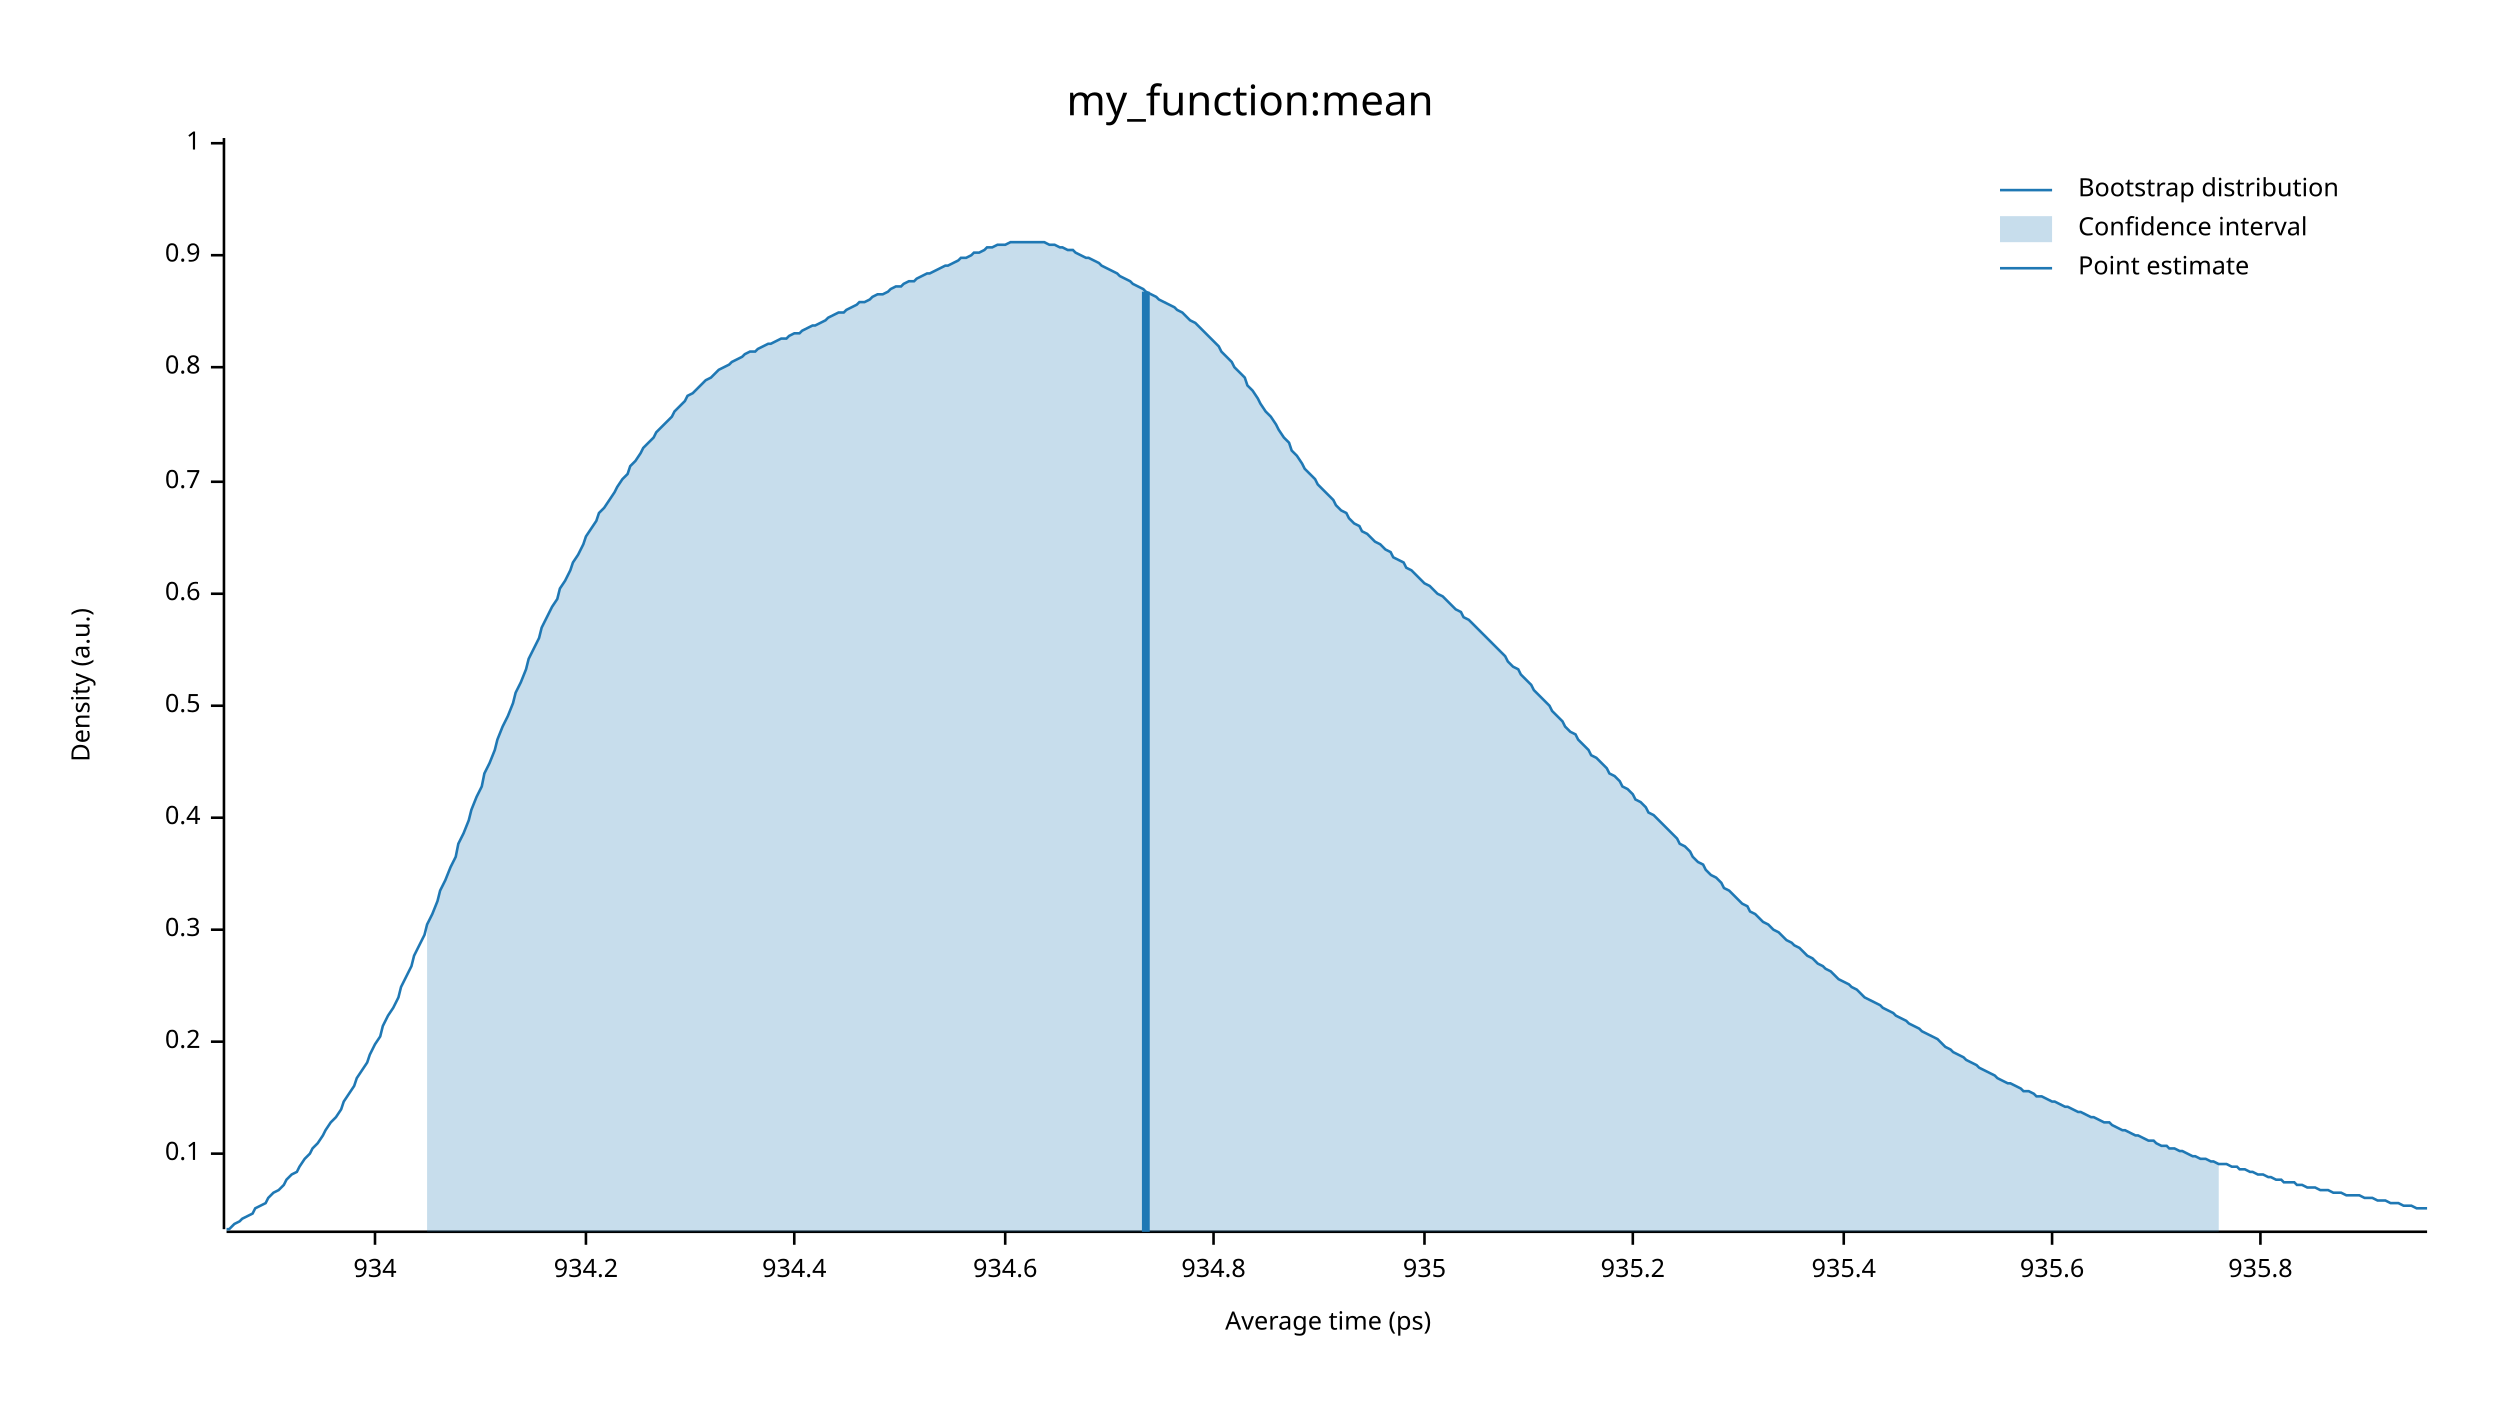
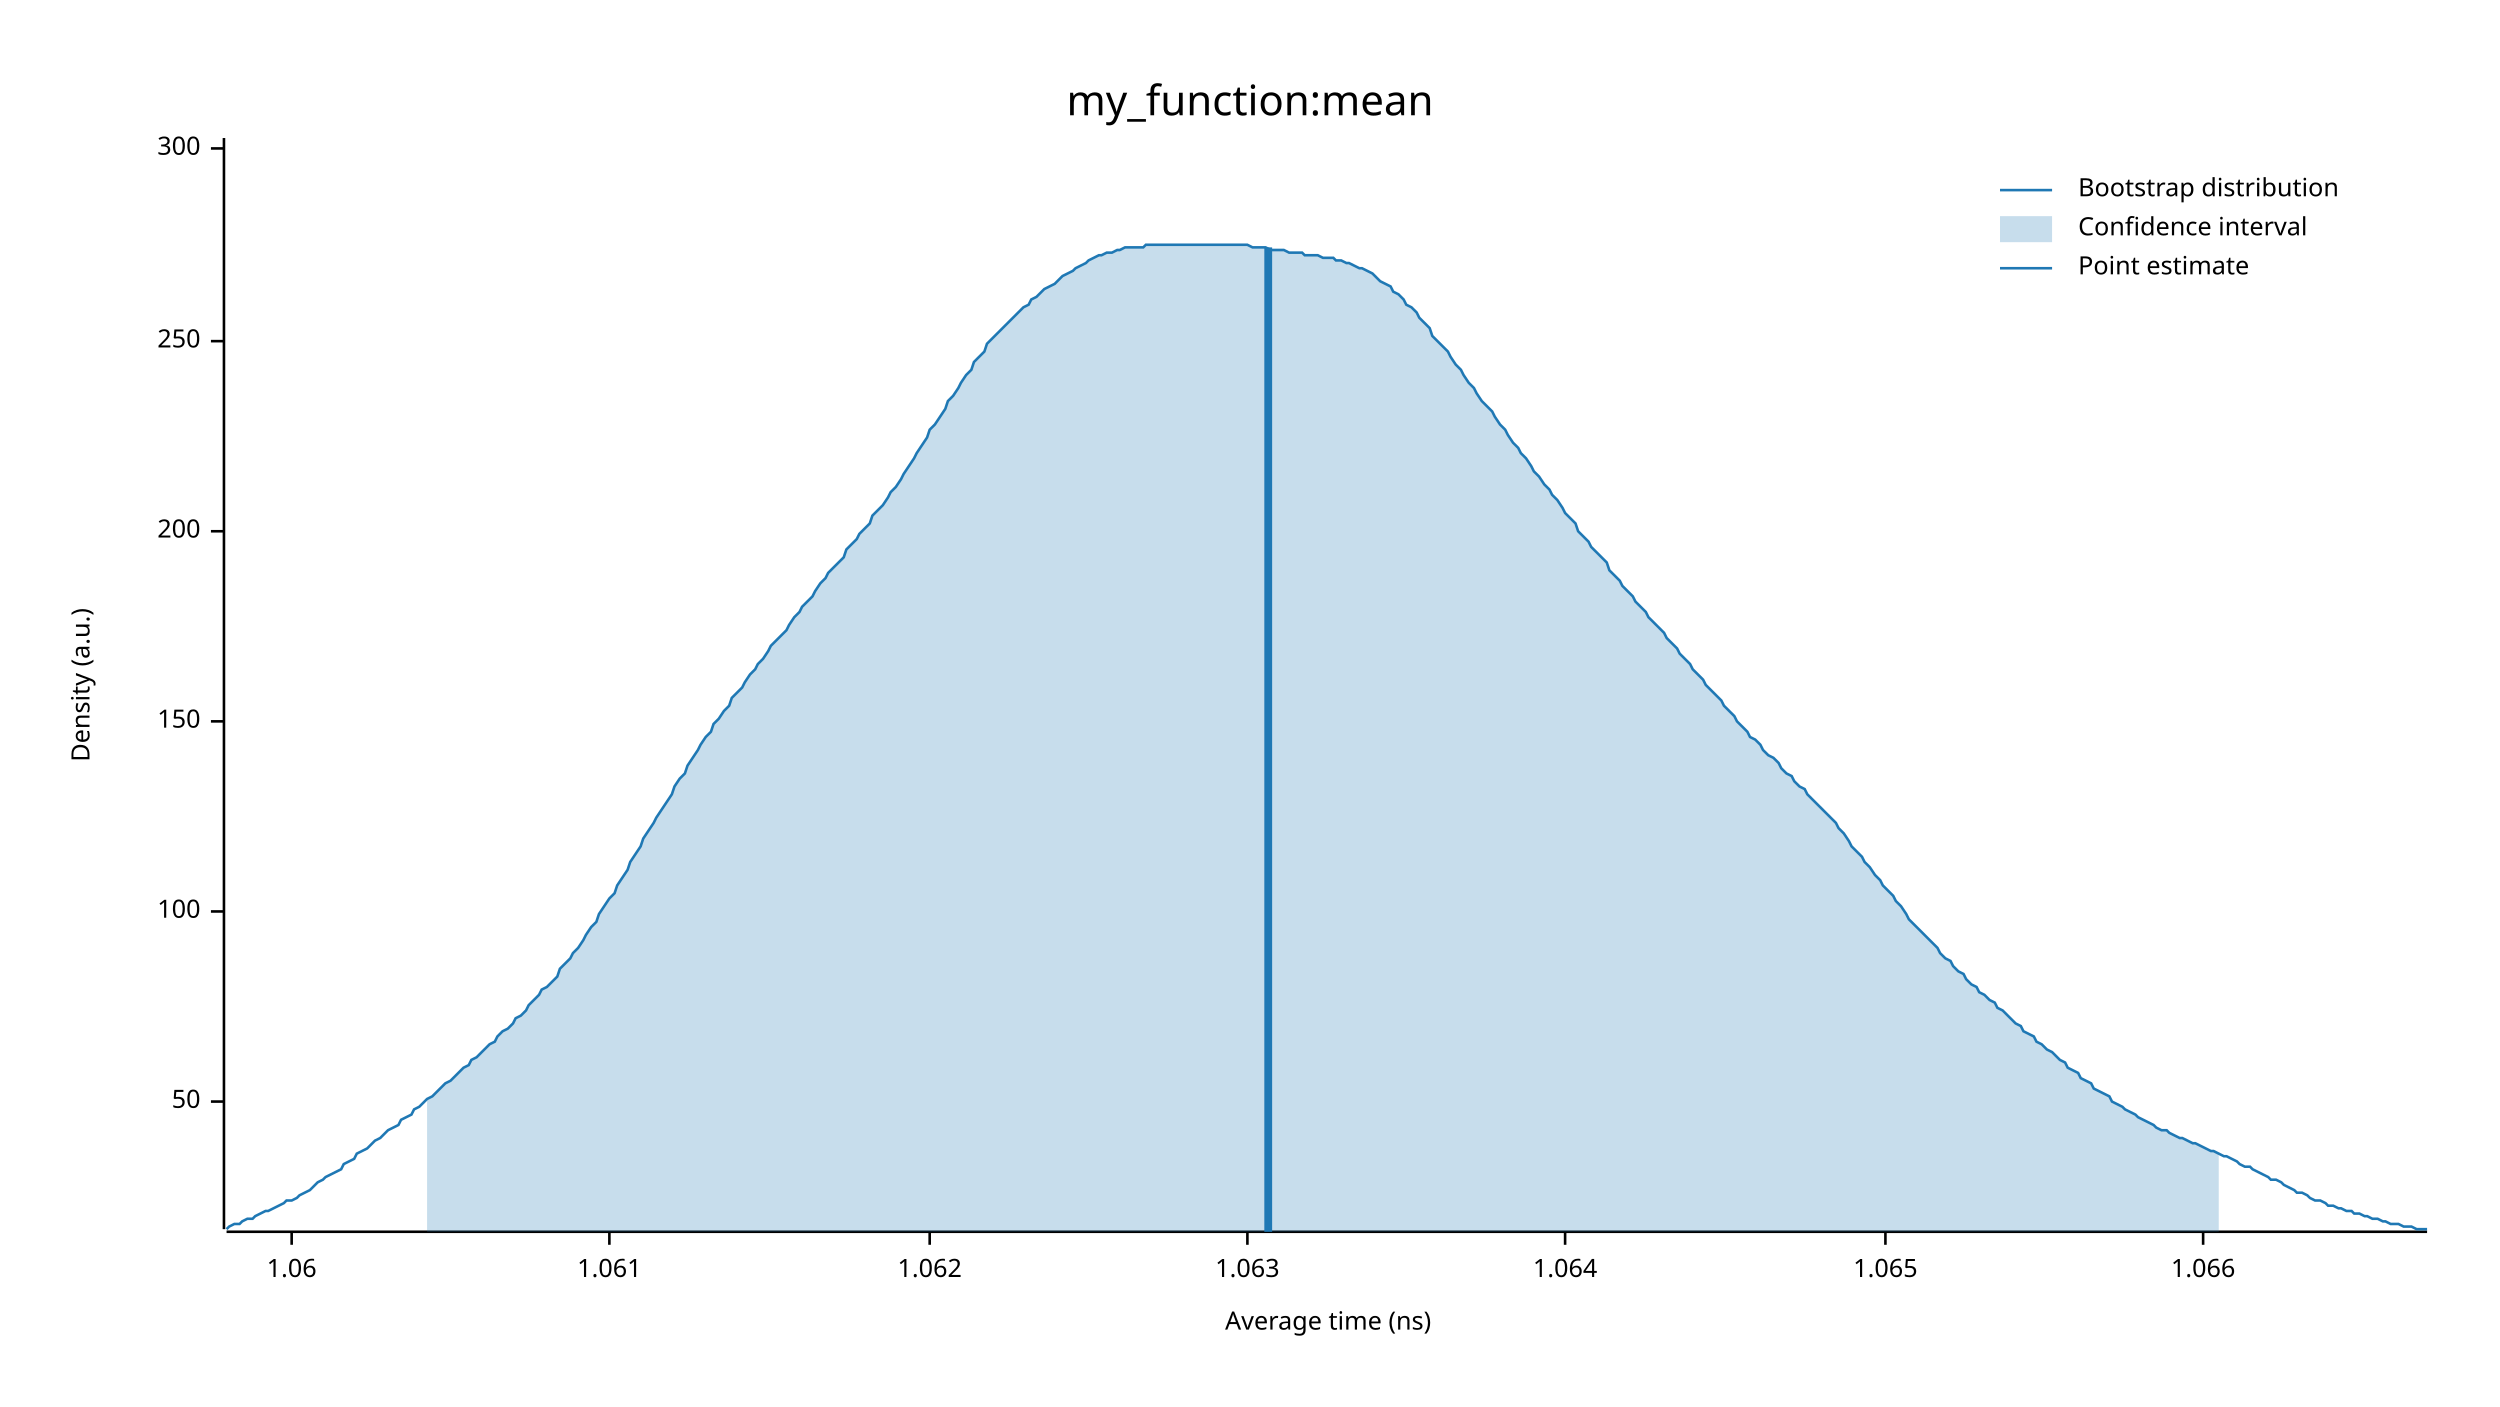
<svg xmlns="http://www.w3.org/2000/svg" width="960" height="540" viewBox="0 0 960 540">
  <text x="480" y="32" dy="0.76em" text-anchor="middle" font-family="sans-serif" font-size="16.129" opacity="1" fill="#000000">
my_function:mean
</text>
  <text x="27" y="263" dy="0.76em" text-anchor="middle" font-family="sans-serif" font-size="9.677" opacity="1" fill="#000000" transform="rotate(270, 27, 263)">
Density (a.u.)
</text>
  <text x="510" y="513" dy="-0.5ex" text-anchor="middle" font-family="sans-serif" font-size="9.677" opacity="1" fill="#000000">
- Average time (ps)
+ Average time (ns)
</text>
  <polyline fill="none" opacity="1" stroke="#000000" stroke-width="1" points="86,53 86,472 " />
-   <text x="77" y="443" dy="0.5ex" text-anchor="end" font-family="sans-serif" font-size="9.677" opacity="1" fill="#000000">
- 0.1
+   <text x="77" y="423" dy="0.5ex" text-anchor="end" font-family="sans-serif" font-size="9.677" opacity="1" fill="#000000">
+ 50
</text>
-   <polyline fill="none" opacity="1" stroke="#000000" stroke-width="1" points="81,443 86,443 " />
-   <text x="77" y="400" dy="0.5ex" text-anchor="end" font-family="sans-serif" font-size="9.677" opacity="1" fill="#000000">
- 0.2
+   <polyline fill="none" opacity="1" stroke="#000000" stroke-width="1" points="81,423 86,423 " />
+   <text x="77" y="350" dy="0.5ex" text-anchor="end" font-family="sans-serif" font-size="9.677" opacity="1" fill="#000000">
+ 100
</text>
-   <polyline fill="none" opacity="1" stroke="#000000" stroke-width="1" points="81,400 86,400 " />
-   <text x="77" y="357" dy="0.5ex" text-anchor="end" font-family="sans-serif" font-size="9.677" opacity="1" fill="#000000">
- 0.3
+   <polyline fill="none" opacity="1" stroke="#000000" stroke-width="1" points="81,350 86,350 " />
+   <text x="77" y="277" dy="0.5ex" text-anchor="end" font-family="sans-serif" font-size="9.677" opacity="1" fill="#000000">
+ 150
</text>
-   <polyline fill="none" opacity="1" stroke="#000000" stroke-width="1" points="81,357 86,357 " />
-   <text x="77" y="314" dy="0.5ex" text-anchor="end" font-family="sans-serif" font-size="9.677" opacity="1" fill="#000000">
- 0.4
+   <polyline fill="none" opacity="1" stroke="#000000" stroke-width="1" points="81,277 86,277 " />
+   <text x="77" y="204" dy="0.5ex" text-anchor="end" font-family="sans-serif" font-size="9.677" opacity="1" fill="#000000">
+ 200
</text>
-   <polyline fill="none" opacity="1" stroke="#000000" stroke-width="1" points="81,314 86,314 " />
-   <text x="77" y="271" dy="0.5ex" text-anchor="end" font-family="sans-serif" font-size="9.677" opacity="1" fill="#000000">
- 0.5
+   <polyline fill="none" opacity="1" stroke="#000000" stroke-width="1" points="81,204 86,204 " />
+   <text x="77" y="131" dy="0.5ex" text-anchor="end" font-family="sans-serif" font-size="9.677" opacity="1" fill="#000000">
+ 250
</text>
-   <polyline fill="none" opacity="1" stroke="#000000" stroke-width="1" points="81,271 86,271 " />
-   <text x="77" y="228" dy="0.5ex" text-anchor="end" font-family="sans-serif" font-size="9.677" opacity="1" fill="#000000">
- 0.6
+   <polyline fill="none" opacity="1" stroke="#000000" stroke-width="1" points="81,131 86,131 " />
+   <text x="77" y="57" dy="0.5ex" text-anchor="end" font-family="sans-serif" font-size="9.677" opacity="1" fill="#000000">
+ 300
</text>
-   <polyline fill="none" opacity="1" stroke="#000000" stroke-width="1" points="81,228 86,228 " />
-   <text x="77" y="185" dy="0.5ex" text-anchor="end" font-family="sans-serif" font-size="9.677" opacity="1" fill="#000000">
- 0.7
+   <polyline fill="none" opacity="1" stroke="#000000" stroke-width="1" points="81,57 86,57 " />
+   <polyline fill="none" opacity="1" stroke="#000000" stroke-width="1" points="87,473 932,473 " />
+   <text x="112" y="483" dy="0.76em" text-anchor="middle" font-family="sans-serif" font-size="9.677" opacity="1" fill="#000000">
+ 1.06
</text>
-   <polyline fill="none" opacity="1" stroke="#000000" stroke-width="1" points="81,185 86,185 " />
-   <text x="77" y="141" dy="0.5ex" text-anchor="end" font-family="sans-serif" font-size="9.677" opacity="1" fill="#000000">
- 0.8
+   <polyline fill="none" opacity="1" stroke="#000000" stroke-width="1" points="112,473 112,478 " />
+   <text x="234" y="483" dy="0.76em" text-anchor="middle" font-family="sans-serif" font-size="9.677" opacity="1" fill="#000000">
+ 1.061
</text>
-   <polyline fill="none" opacity="1" stroke="#000000" stroke-width="1" points="81,141 86,141 " />
-   <text x="77" y="98" dy="0.5ex" text-anchor="end" font-family="sans-serif" font-size="9.677" opacity="1" fill="#000000">
- 0.9
+   <polyline fill="none" opacity="1" stroke="#000000" stroke-width="1" points="234,473 234,478 " />
+   <text x="357" y="483" dy="0.76em" text-anchor="middle" font-family="sans-serif" font-size="9.677" opacity="1" fill="#000000">
+ 1.062
</text>
-   <polyline fill="none" opacity="1" stroke="#000000" stroke-width="1" points="81,98 86,98 " />
-   <text x="77" y="55" dy="0.5ex" text-anchor="end" font-family="sans-serif" font-size="9.677" opacity="1" fill="#000000">
- 1
+   <polyline fill="none" opacity="1" stroke="#000000" stroke-width="1" points="357,473 357,478 " />
+   <text x="479" y="483" dy="0.76em" text-anchor="middle" font-family="sans-serif" font-size="9.677" opacity="1" fill="#000000">
+ 1.063
</text>
-   <polyline fill="none" opacity="1" stroke="#000000" stroke-width="1" points="81,55 86,55 " />
-   <polyline fill="none" opacity="1" stroke="#000000" stroke-width="1" points="87,473 932,473 " />
-   <text x="144" y="483" dy="0.76em" text-anchor="middle" font-family="sans-serif" font-size="9.677" opacity="1" fill="#000000">
- 934
+   <polyline fill="none" opacity="1" stroke="#000000" stroke-width="1" points="479,473 479,478 " />
+   <text x="601" y="483" dy="0.76em" text-anchor="middle" font-family="sans-serif" font-size="9.677" opacity="1" fill="#000000">
+ 1.064
</text>
-   <polyline fill="none" opacity="1" stroke="#000000" stroke-width="1" points="144,473 144,478 " />
-   <text x="225" y="483" dy="0.76em" text-anchor="middle" font-family="sans-serif" font-size="9.677" opacity="1" fill="#000000">
- 934.2
+   <polyline fill="none" opacity="1" stroke="#000000" stroke-width="1" points="601,473 601,478 " />
+   <text x="724" y="483" dy="0.76em" text-anchor="middle" font-family="sans-serif" font-size="9.677" opacity="1" fill="#000000">
+ 1.065
</text>
-   <polyline fill="none" opacity="1" stroke="#000000" stroke-width="1" points="225,473 225,478 " />
-   <text x="305" y="483" dy="0.76em" text-anchor="middle" font-family="sans-serif" font-size="9.677" opacity="1" fill="#000000">
- 934.4
+   <polyline fill="none" opacity="1" stroke="#000000" stroke-width="1" points="724,473 724,478 " />
+   <text x="846" y="483" dy="0.76em" text-anchor="middle" font-family="sans-serif" font-size="9.677" opacity="1" fill="#000000">
+ 1.066
</text>
-   <polyline fill="none" opacity="1" stroke="#000000" stroke-width="1" points="305,473 305,478 " />
-   <text x="386" y="483" dy="0.76em" text-anchor="middle" font-family="sans-serif" font-size="9.677" opacity="1" fill="#000000">
- 934.6
- </text>
-   <polyline fill="none" opacity="1" stroke="#000000" stroke-width="1" points="386,473 386,478 " />
-   <text x="466" y="483" dy="0.76em" text-anchor="middle" font-family="sans-serif" font-size="9.677" opacity="1" fill="#000000">
- 934.8
- </text>
-   <polyline fill="none" opacity="1" stroke="#000000" stroke-width="1" points="466,473 466,478 " />
-   <text x="547" y="483" dy="0.76em" text-anchor="middle" font-family="sans-serif" font-size="9.677" opacity="1" fill="#000000">
- 935
- </text>
-   <polyline fill="none" opacity="1" stroke="#000000" stroke-width="1" points="547,473 547,478 " />
-   <text x="627" y="483" dy="0.76em" text-anchor="middle" font-family="sans-serif" font-size="9.677" opacity="1" fill="#000000">
- 935.2
- </text>
-   <polyline fill="none" opacity="1" stroke="#000000" stroke-width="1" points="627,473 627,478 " />
-   <text x="708" y="483" dy="0.76em" text-anchor="middle" font-family="sans-serif" font-size="9.677" opacity="1" fill="#000000">
- 935.4
- </text>
-   <polyline fill="none" opacity="1" stroke="#000000" stroke-width="1" points="708,473 708,478 " />
-   <text x="788" y="483" dy="0.76em" text-anchor="middle" font-family="sans-serif" font-size="9.677" opacity="1" fill="#000000">
- 935.6
- </text>
-   <polyline fill="none" opacity="1" stroke="#000000" stroke-width="1" points="788,473 788,478 " />
-   <text x="868" y="483" dy="0.76em" text-anchor="middle" font-family="sans-serif" font-size="9.677" opacity="1" fill="#000000">
- 935.8
- </text>
-   <polyline fill="none" opacity="1" stroke="#000000" stroke-width="1" points="868,473 868,478 " />
-   <polyline fill="none" opacity="1" stroke="#1F78B4" stroke-width="1" points="87,472 88,472 90,470 92,469 93,468 95,467 97,466 98,464 100,463 102,462 103,460 105,458 107,457 109,455 110,453 112,451 114,450 115,448 117,445 119,443 120,441 122,439 124,436 125,434 127,431 129,429 131,426 132,423 134,420 136,417 137,414 139,411 141,408 142,405 144,401 146,398 147,394 149,390 151,387 153,383 154,379 156,375 158,371 159,367 161,363 163,359 164,355 166,351 168,346 169,342 171,338 173,333 175,329 176,324 178,320 180,315 181,311 183,306 185,302 186,297 188,293 190,288 191,284 193,279 195,275 197,270 198,266 200,262 202,257 203,253 205,249 207,245 208,241 210,237 212,233 214,230 215,226 217,223 219,219 220,216 222,213 224,209 225,206 227,203 229,200 230,197 232,195 234,192 236,189 237,187 239,184 241,182 242,179 244,177 246,174 247,172 249,170 251,168 252,166 254,164 256,162 258,160 259,158 261,156 263,154 264,152 266,151 268,149 269,148 271,146 273,145 274,144 276,142 278,141 280,140 281,139 283,138 285,137 286,136 288,135 290,135 291,134 293,133 295,132 296,132 298,131 300,130 302,130 303,129 305,128 307,128 308,127 310,126 312,125 313,125 315,124 317,123 318,122 320,121 322,120 324,120 325,119 327,118 329,117 330,116 332,116 334,115 335,114 337,113 339,113 341,112 342,111 344,110 346,110 347,109 349,108 351,108 352,107 354,106 356,105 357,105 359,104 361,103 363,102 364,102 366,101 368,100 369,99 371,99 373,98 374,97 376,97 378,96 379,95 381,95 383,94 385,94 386,94 388,93 390,93 391,93 393,93 395,93 396,93 398,93 400,93 401,93 403,94 405,94 407,95 408,95 410,96 412,96 413,97 415,98 417,99 418,99 420,100 422,101 423,102 425,103 427,104 429,105 430,106 432,107 434,108 435,109 437,110 439,111 440,112 442,113 444,114 445,115 447,116 449,117 451,118 452,119 454,120 456,122 457,123 459,124 461,126 462,127 464,129 466,131 468,133 469,135 471,137 473,139 474,141 476,143 478,145 479,148 481,150 483,153 484,155 486,158 488,160 490,163 491,165 493,168 495,170 496,173 498,175 500,178 501,180 503,182 505,184 506,186 508,188 510,190 512,192 513,194 515,196 517,197 518,199 520,201 522,202 523,204 525,205 527,207 528,208 530,209 532,211 534,212 535,214 537,215 539,216 540,218 542,219 544,221 545,222 547,224 549,225 550,226 552,228 554,229 556,231 557,232 559,234 561,235 562,237 564,238 566,240 567,241 569,243 571,245 573,247 574,248 576,250 578,252 579,254 581,256 583,257 584,259 586,261 588,263 589,265 591,267 593,269 595,271 596,273 598,275 600,277 601,279 603,281 605,282 606,284 608,286 610,288 611,290 613,291 615,293 617,295 618,297 620,298 622,300 623,302 625,303 627,305 628,307 630,308 632,310 633,312 635,313 637,315 639,317 640,318 642,320 644,322 645,324 647,325 649,327 650,329 652,331 654,332 655,334 657,336 659,337 661,339 662,341 664,342 666,344 667,345 669,347 671,348 672,350 674,351 676,353 677,354 679,355 681,357 683,358 684,359 686,361 688,362 689,363 691,364 693,366 694,367 696,368 698,370 700,371 701,372 703,373 705,375 706,376 708,377 710,378 711,379 713,380 715,382 716,383 718,384 720,385 722,386 723,387 725,388 727,389 728,390 730,391 732,392 733,393 735,394 737,395 738,396 740,397 742,398 744,399 745,400 747,402 749,403 750,404 752,405 754,406 755,407 757,408 759,409 760,410 762,411 764,412 766,413 767,414 769,415 771,416 772,416 774,417 776,418 777,419 779,419 781,420 782,421 784,421 786,422 788,423 789,423 791,424 793,425 794,425 796,426 798,427 799,427 801,428 803,429 804,429 806,430 808,431 810,431 811,432 813,433 815,434 816,434 818,435 820,436 821,436 823,437 825,438 827,438 828,439 830,440 832,440 833,441 835,441 837,442 838,442 840,443 842,444 843,444 845,445 847,445 849,446 850,446 852,447 854,447 855,447 857,448 859,448 860,449 862,449 864,450 865,450 867,451 869,451 871,452 872,452 874,453 876,453 877,454 879,454 881,454 882,455 884,455 886,456 887,456 889,456 891,457 893,457 894,457 896,458 898,458 899,458 901,459 903,459 904,459 906,459 908,460 909,460 911,460 913,461 915,461 916,461 918,462 920,462 921,462 923,463 925,463 926,463 928,464 930,464 932,464 " />
-   <polygon opacity="0.25" fill="#1F78B4" points="164,355 166,351 168,346 169,342 171,338 173,333 175,329 176,324 178,320 180,315 181,311 183,306 185,302 186,297 188,293 190,288 191,284 193,279 195,275 197,270 198,266 200,262 202,257 203,253 205,249 207,245 208,241 210,237 212,233 214,230 215,226 217,223 219,219 220,216 222,213 224,209 225,206 227,203 229,200 230,197 232,195 234,192 236,189 237,187 239,184 241,182 242,179 244,177 246,174 247,172 249,170 251,168 252,166 254,164 256,162 258,160 259,158 261,156 263,154 264,152 266,151 268,149 269,148 271,146 273,145 274,144 276,142 278,141 280,140 281,139 283,138 285,137 286,136 288,135 290,135 291,134 293,133 295,132 296,132 298,131 300,130 302,130 303,129 305,128 307,128 308,127 310,126 312,125 313,125 315,124 317,123 318,122 320,121 322,120 324,120 325,119 327,118 329,117 330,116 332,116 334,115 335,114 337,113 339,113 341,112 342,111 344,110 346,110 347,109 349,108 351,108 352,107 354,106 356,105 357,105 359,104 361,103 363,102 364,102 366,101 368,100 369,99 371,99 373,98 374,97 376,97 378,96 379,95 381,95 383,94 385,94 386,94 388,93 390,93 391,93 393,93 395,93 396,93 398,93 400,93 401,93 403,94 405,94 407,95 408,95 410,96 412,96 413,97 415,98 417,99 418,99 420,100 422,101 423,102 425,103 427,104 429,105 430,106 432,107 434,108 435,109 437,110 439,111 440,112 442,113 444,114 445,115 447,116 449,117 451,118 452,119 454,120 456,122 457,123 459,124 461,126 462,127 464,129 466,131 468,133 469,135 471,137 473,139 474,141 476,143 478,145 479,148 481,150 483,153 484,155 486,158 488,160 490,163 491,165 493,168 495,170 496,173 498,175 500,178 501,180 503,182 505,184 506,186 508,188 510,190 512,192 513,194 515,196 517,197 518,199 520,201 522,202 523,204 525,205 527,207 528,208 530,209 532,211 534,212 535,214 537,215 539,216 540,218 542,219 544,221 545,222 547,224 549,225 550,226 552,228 554,229 556,231 557,232 559,234 561,235 562,237 564,238 566,240 567,241 569,243 571,245 573,247 574,248 576,250 578,252 579,254 581,256 583,257 584,259 586,261 588,263 589,265 591,267 593,269 595,271 596,273 598,275 600,277 601,279 603,281 605,282 606,284 608,286 610,288 611,290 613,291 615,293 617,295 618,297 620,298 622,300 623,302 625,303 627,305 628,307 630,308 632,310 633,312 635,313 637,315 639,317 640,318 642,320 644,322 645,324 647,325 649,327 650,329 652,331 654,332 655,334 657,336 659,337 661,339 662,341 664,342 666,344 667,345 669,347 671,348 672,350 674,351 676,353 677,354 679,355 681,357 683,358 684,359 686,361 688,362 689,363 691,364 693,366 694,367 696,368 698,370 700,371 701,372 703,373 705,375 706,376 708,377 710,378 711,379 713,380 715,382 716,383 718,384 720,385 722,386 723,387 725,388 727,389 728,390 730,391 732,392 733,393 735,394 737,395 738,396 740,397 742,398 744,399 745,400 747,402 749,403 750,404 752,405 754,406 755,407 757,408 759,409 760,410 762,411 764,412 766,413 767,414 769,415 771,416 772,416 774,417 776,418 777,419 779,419 781,420 782,421 784,421 786,422 788,423 789,423 791,424 793,425 794,425 796,426 798,427 799,427 801,428 803,429 804,429 806,430 808,431 810,431 811,432 813,433 815,434 816,434 818,435 820,436 821,436 823,437 825,438 827,438 828,439 830,440 832,440 833,441 835,441 837,442 838,442 840,443 842,444 843,444 845,445 847,445 849,446 850,446 852,447 852,473 164,473 " />
-   <polyline fill="none" opacity="1" stroke="#1F78B4" stroke-width="3" points="440,473 440,112 " />
+   <polyline fill="none" opacity="1" stroke="#000000" stroke-width="1" points="846,473 846,478 " />
+   <polyline fill="none" opacity="1" stroke="#1F78B4" stroke-width="1" points="87,472 88,471 90,470 92,470 93,469 95,468 97,468 98,467 100,466 102,465 103,465 105,464 107,463 109,462 110,461 112,461 114,460 115,459 117,458 119,457 120,456 122,454 124,453 125,452 127,451 129,450 131,449 132,447 134,446 136,445 137,443 139,442 141,441 142,440 144,438 146,437 147,436 149,434 151,433 153,432 154,430 156,429 158,428 159,426 161,425 163,423 164,422 166,421 168,419 169,418 171,416 173,415 175,413 176,412 178,410 180,409 181,407 183,406 185,404 186,403 188,401 190,400 191,398 193,396 195,395 197,393 198,391 200,390 202,388 203,386 205,384 207,382 208,380 210,379 212,377 214,375 215,372 217,370 219,368 220,366 222,364 224,361 225,359 227,356 229,354 230,351 232,348 234,345 236,343 237,340 239,337 241,334 242,331 244,328 246,325 247,322 249,319 251,316 252,314 254,311 256,308 258,305 259,302 261,299 263,297 264,294 266,291 268,288 269,286 271,283 273,281 274,278 276,276 278,273 280,271 281,268 283,266 285,264 286,262 288,259 290,257 291,255 293,253 295,250 296,248 298,246 300,244 302,242 303,240 305,237 307,235 308,233 310,231 312,229 313,227 315,224 317,222 318,220 320,218 322,216 324,214 325,211 327,209 329,207 330,205 332,203 334,201 335,198 337,196 339,194 341,191 342,189 344,187 346,184 347,182 349,179 351,176 352,174 354,171 356,168 357,165 359,163 361,160 363,157 364,154 366,152 368,149 369,147 371,144 373,142 374,139 376,137 378,135 379,132 381,130 383,128 385,126 386,125 388,123 390,121 391,120 393,118 395,117 396,115 398,114 400,112 401,111 403,110 405,109 407,107 408,106 410,105 412,104 413,103 415,102 417,101 418,100 420,99 422,98 423,98 425,97 427,97 429,96 430,96 432,95 434,95 435,95 437,95 439,95 440,94 442,94 444,94 445,94 447,94 449,94 451,94 452,94 454,94 456,94 457,94 459,94 461,94 462,94 464,94 466,94 468,94 469,94 471,94 473,94 474,94 476,94 478,94 479,94 481,95 483,95 484,95 486,95 488,96 490,96 491,96 493,96 495,97 496,97 498,97 500,97 501,98 503,98 505,98 506,98 508,99 510,99 512,99 513,100 515,100 517,101 518,101 520,102 522,103 523,103 525,104 527,105 528,106 530,108 532,109 534,110 535,112 537,113 539,115 540,117 542,118 544,120 545,122 547,124 549,126 550,129 552,131 554,133 556,135 557,137 559,140 561,142 562,144 564,147 566,149 567,151 569,154 571,156 573,158 574,160 576,163 578,165 579,167 581,170 583,172 584,174 586,176 588,179 589,181 591,183 593,186 595,188 596,190 598,192 600,195 601,197 603,199 605,201 606,204 608,206 610,208 611,210 613,212 615,214 617,216 618,219 620,221 622,223 623,225 625,227 627,229 628,231 630,233 632,235 633,237 635,239 637,241 639,243 640,245 642,247 644,249 645,251 647,253 649,255 650,257 652,259 654,261 655,263 657,265 659,267 661,269 662,271 664,273 666,275 667,277 669,279 671,281 672,283 674,284 676,286 677,288 679,290 681,291 683,293 684,295 686,297 688,298 689,300 691,302 693,303 694,305 696,307 698,309 700,311 701,312 703,314 705,316 706,318 708,320 710,323 711,325 713,327 715,329 716,331 718,333 720,336 722,338 723,340 725,342 727,344 728,346 730,348 732,351 733,353 735,355 737,357 738,358 740,360 742,362 744,364 745,366 747,368 749,369 750,371 752,373 754,374 755,376 757,378 759,379 760,381 762,382 764,384 766,385 767,387 769,388 771,390 772,391 774,393 776,394 777,396 779,397 781,398 782,400 784,401 786,403 788,404 789,405 791,407 793,408 794,410 796,411 798,412 799,414 801,415 803,416 804,418 806,419 808,420 810,421 811,423 813,424 815,425 816,426 818,427 820,428 821,429 823,430 825,431 827,432 828,433 830,434 832,434 833,435 835,436 837,437 838,437 840,438 842,439 843,439 845,440 847,441 849,442 850,442 852,443 854,444 855,444 857,445 859,446 860,447 862,448 864,448 865,449 867,450 869,451 871,452 872,453 874,453 876,454 877,455 879,456 881,457 882,458 884,458 886,459 887,460 889,461 891,461 893,462 894,463 896,463 898,464 899,464 901,465 903,465 904,466 906,466 908,467 909,467 911,468 913,468 915,469 916,469 918,470 920,470 921,470 923,471 925,471 926,471 928,472 930,472 932,472 " />
+   <polygon opacity="0.25" fill="#1F78B4" points="164,422 166,421 168,419 169,418 171,416 173,415 175,413 176,412 178,410 180,409 181,407 183,406 185,404 186,403 188,401 190,400 191,398 193,396 195,395 197,393 198,391 200,390 202,388 203,386 205,384 207,382 208,380 210,379 212,377 214,375 215,372 217,370 219,368 220,366 222,364 224,361 225,359 227,356 229,354 230,351 232,348 234,345 236,343 237,340 239,337 241,334 242,331 244,328 246,325 247,322 249,319 251,316 252,314 254,311 256,308 258,305 259,302 261,299 263,297 264,294 266,291 268,288 269,286 271,283 273,281 274,278 276,276 278,273 280,271 281,268 283,266 285,264 286,262 288,259 290,257 291,255 293,253 295,250 296,248 298,246 300,244 302,242 303,240 305,237 307,235 308,233 310,231 312,229 313,227 315,224 317,222 318,220 320,218 322,216 324,214 325,211 327,209 329,207 330,205 332,203 334,201 335,198 337,196 339,194 341,191 342,189 344,187 346,184 347,182 349,179 351,176 352,174 354,171 356,168 357,165 359,163 361,160 363,157 364,154 366,152 368,149 369,147 371,144 373,142 374,139 376,137 378,135 379,132 381,130 383,128 385,126 386,125 388,123 390,121 391,120 393,118 395,117 396,115 398,114 400,112 401,111 403,110 405,109 407,107 408,106 410,105 412,104 413,103 415,102 417,101 418,100 420,99 422,98 423,98 425,97 427,97 429,96 430,96 432,95 434,95 435,95 437,95 439,95 440,94 442,94 444,94 445,94 447,94 449,94 451,94 452,94 454,94 456,94 457,94 459,94 461,94 462,94 464,94 466,94 468,94 469,94 471,94 473,94 474,94 476,94 478,94 479,94 481,95 483,95 484,95 486,95 488,96 490,96 491,96 493,96 495,97 496,97 498,97 500,97 501,98 503,98 505,98 506,98 508,99 510,99 512,99 513,100 515,100 517,101 518,101 520,102 522,103 523,103 525,104 527,105 528,106 530,108 532,109 534,110 535,112 537,113 539,115 540,117 542,118 544,120 545,122 547,124 549,126 550,129 552,131 554,133 556,135 557,137 559,140 561,142 562,144 564,147 566,149 567,151 569,154 571,156 573,158 574,160 576,163 578,165 579,167 581,170 583,172 584,174 586,176 588,179 589,181 591,183 593,186 595,188 596,190 598,192 600,195 601,197 603,199 605,201 606,204 608,206 610,208 611,210 613,212 615,214 617,216 618,219 620,221 622,223 623,225 625,227 627,229 628,231 630,233 632,235 633,237 635,239 637,241 639,243 640,245 642,247 644,249 645,251 647,253 649,255 650,257 652,259 654,261 655,263 657,265 659,267 661,269 662,271 664,273 666,275 667,277 669,279 671,281 672,283 674,284 676,286 677,288 679,290 681,291 683,293 684,295 686,297 688,298 689,300 691,302 693,303 694,305 696,307 698,309 700,311 701,312 703,314 705,316 706,318 708,320 710,323 711,325 713,327 715,329 716,331 718,333 720,336 722,338 723,340 725,342 727,344 728,346 730,348 732,351 733,353 735,355 737,357 738,358 740,360 742,362 744,364 745,366 747,368 749,369 750,371 752,373 754,374 755,376 757,378 759,379 760,381 762,382 764,384 766,385 767,387 769,388 771,390 772,391 774,393 776,394 777,396 779,397 781,398 782,400 784,401 786,403 788,404 789,405 791,407 793,408 794,410 796,411 798,412 799,414 801,415 803,416 804,418 806,419 808,420 810,421 811,423 813,424 815,425 816,426 818,427 820,428 821,429 823,430 825,431 827,432 828,433 830,434 832,434 833,435 835,436 837,437 838,437 840,438 842,439 843,439 845,440 847,441 849,442 850,442 852,443 852,473 164,473 " />
+   <polyline fill="none" opacity="1" stroke="#1F78B4" stroke-width="3" points="487,473 487,95 " />
  <text x="798" y="68" dy="0.76em" text-anchor="start" font-family="sans-serif" font-size="9.677" opacity="1" fill="#000000">
Bootstrap distribution
</text>
  <text x="798" y="83" dy="0.76em" text-anchor="start" font-family="sans-serif" font-size="9.677" opacity="1" fill="#000000">
Confidence interval
</text>
  <text x="798" y="98" dy="0.76em" text-anchor="start" font-family="sans-serif" font-size="9.677" opacity="1" fill="#000000">
Point estimate
</text>
  <polyline fill="none" opacity="1" stroke="#1F78B4" stroke-width="1" points="768,73 788,73 " />
  <rect x="768" y="83" width="20" height="10" opacity="0.25" fill="#1F78B4" stroke="none" />
  <polyline fill="none" opacity="1" stroke="#1F78B4" stroke-width="1" points="768,103 788,103 " />
</svg>
